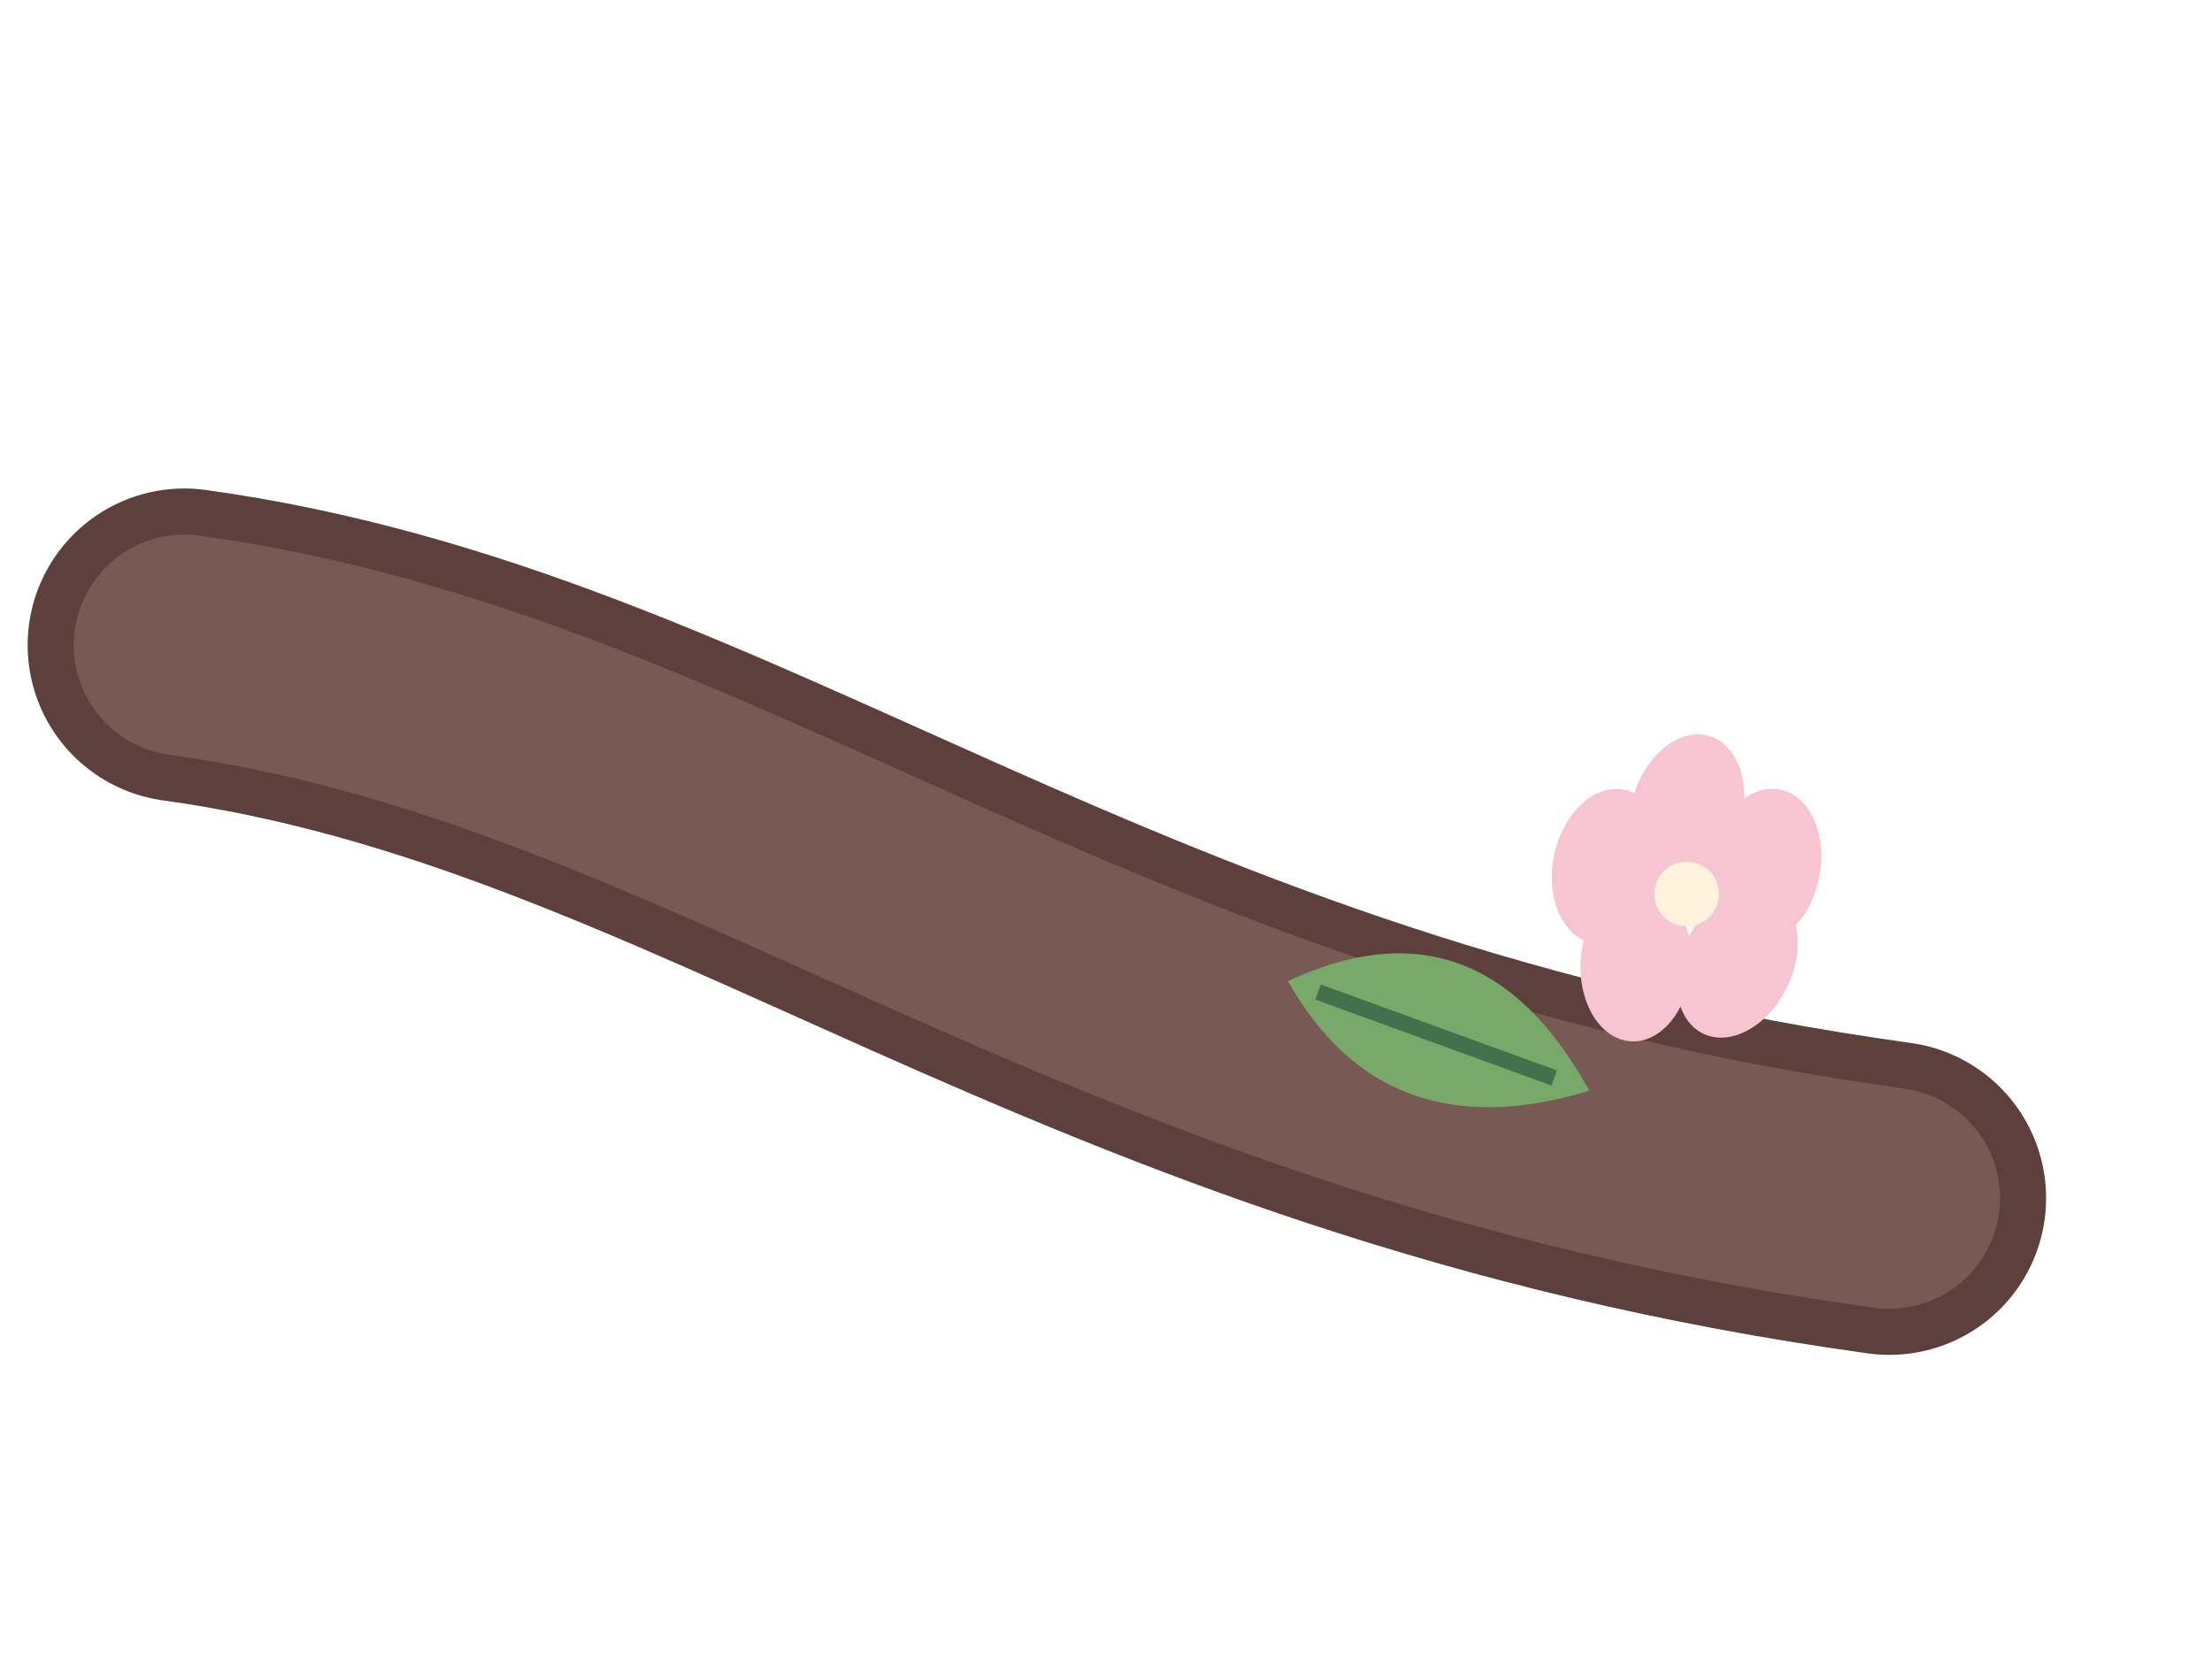
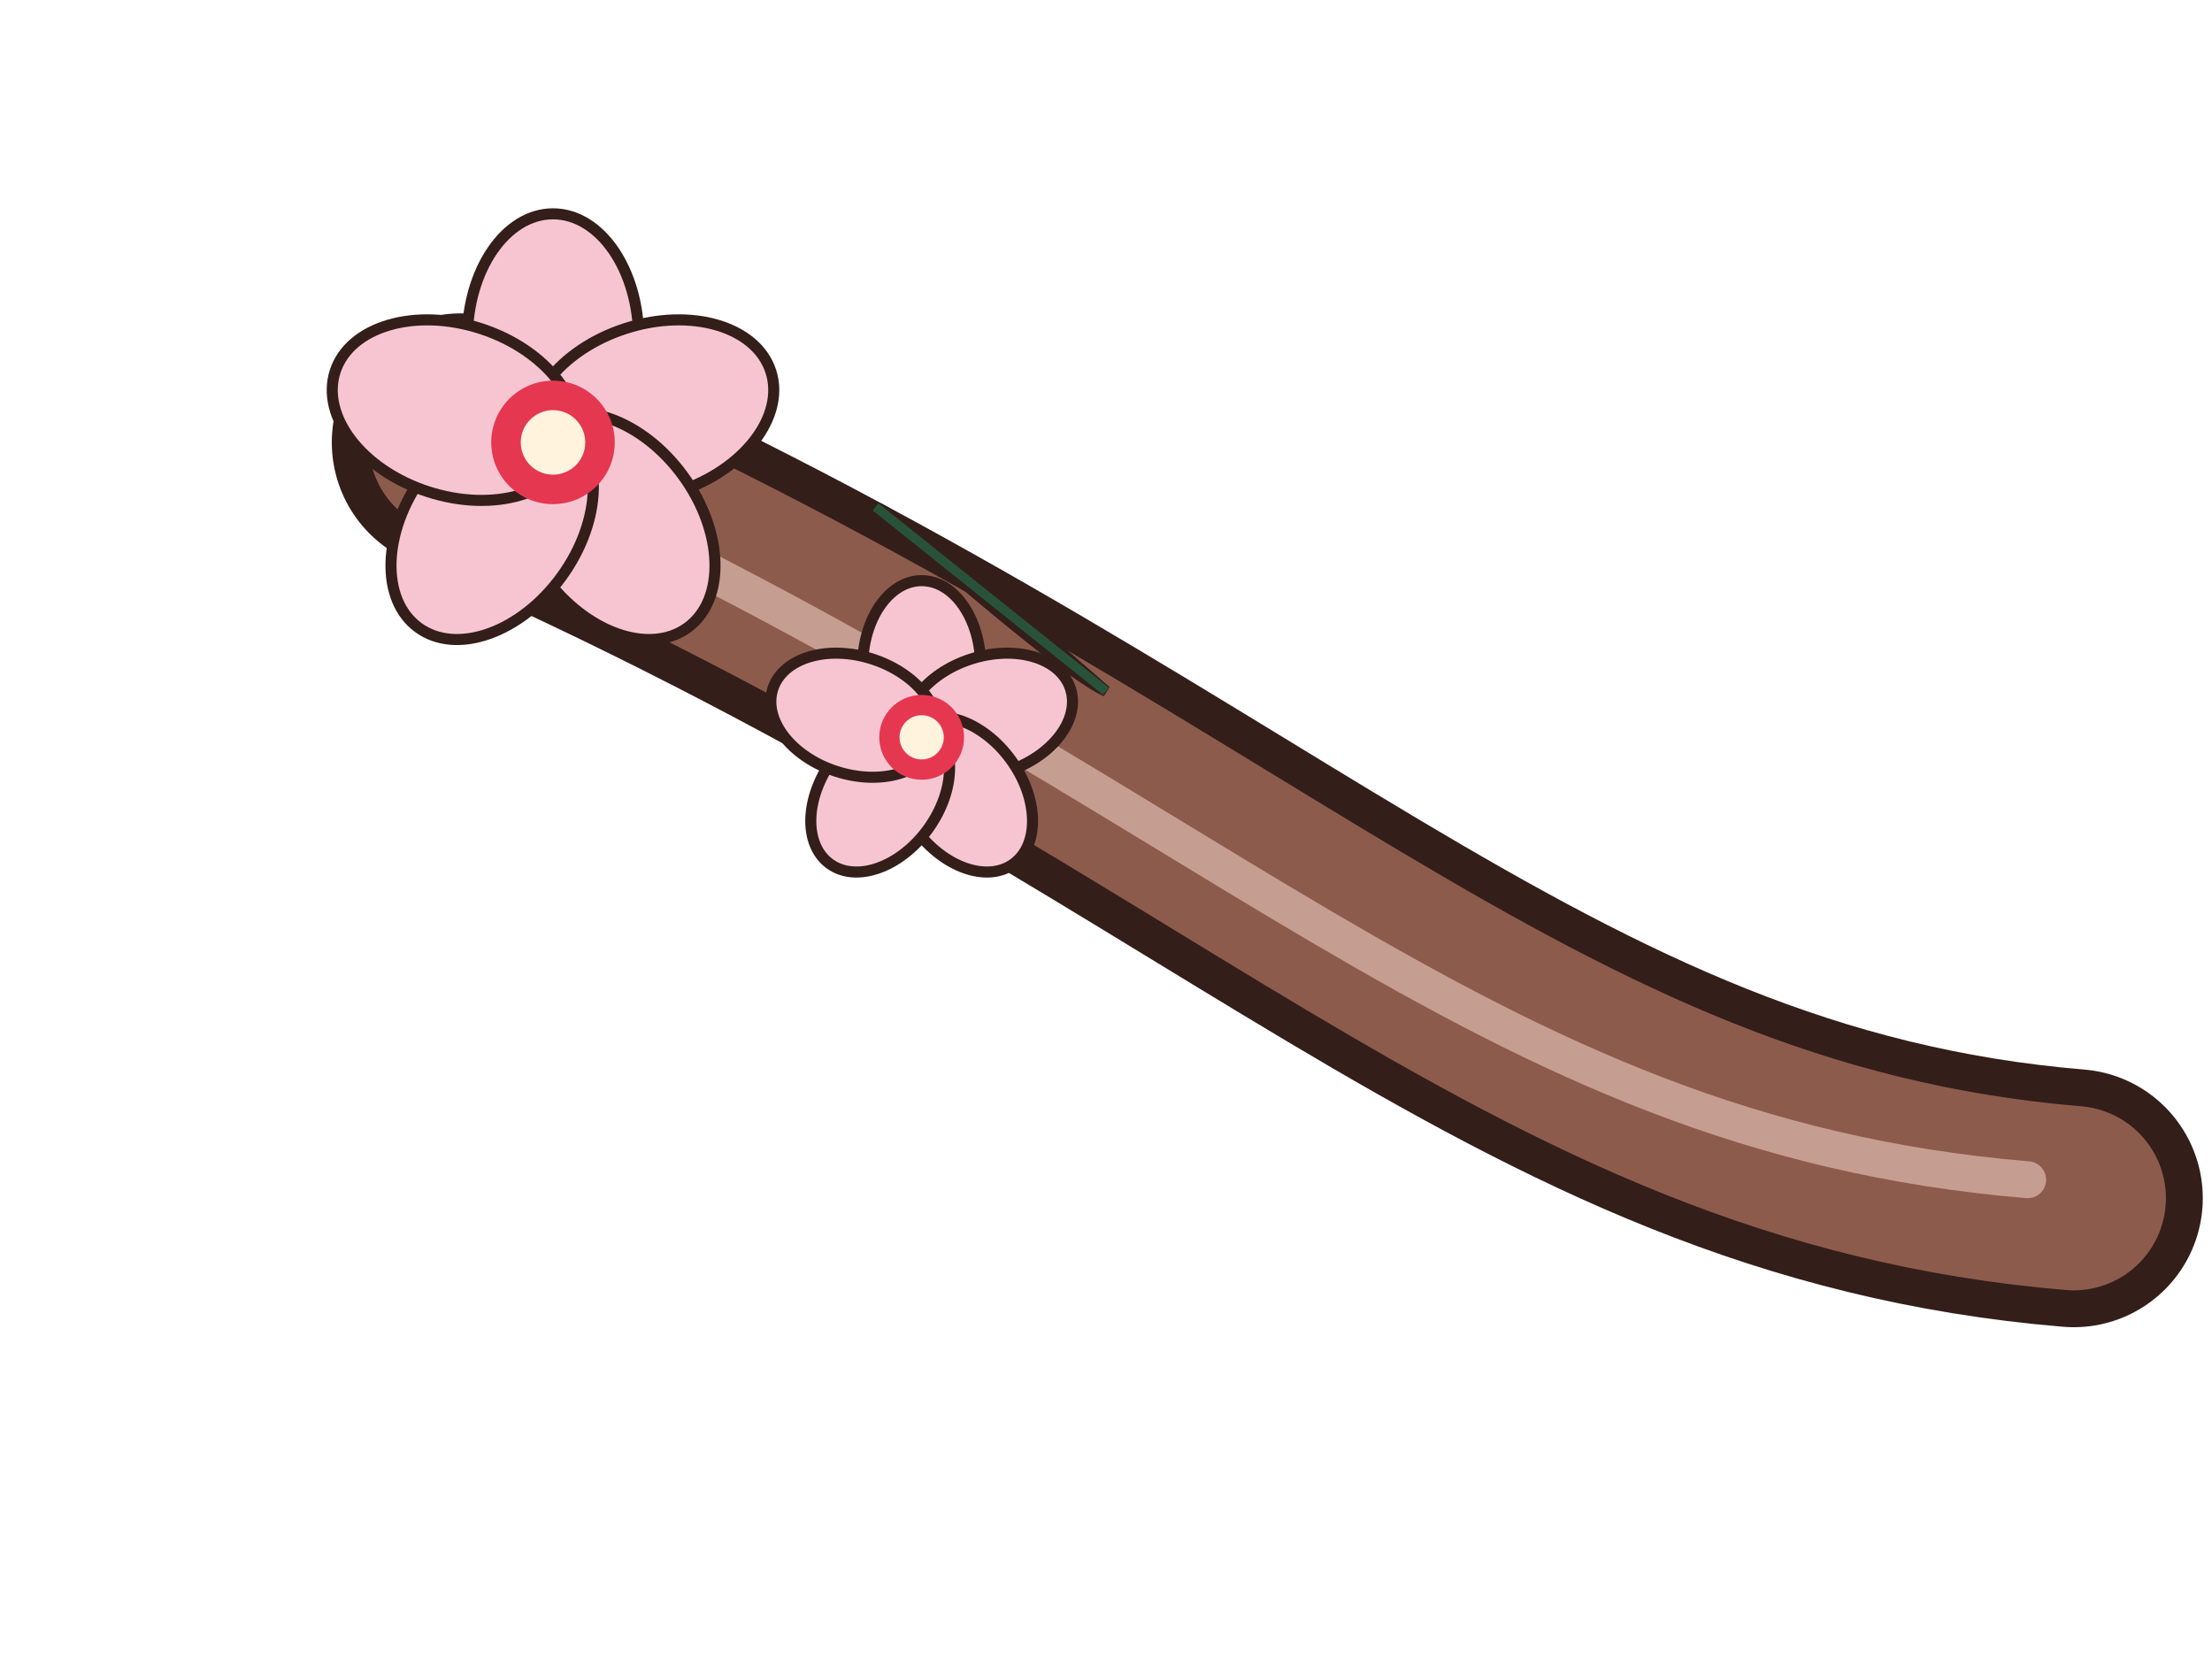
<svg xmlns="http://www.w3.org/2000/svg" width="240" height="180" viewBox="0 0 240 180">
-   <path d="M20 70 C78 78 118 118 205 130" stroke="#5D403B" stroke-width="34" fill="none" stroke-linecap="round" />
-   <path d="M20 70 C78 78 118 118 205 130" stroke="#7A5A54" stroke-width="24" fill="none" stroke-linecap="round" opacity=".95" />
-   <path d="M 138.76 112 Q 155 95.76 173.56 112 Q 155 125.92 138.76 112 Z" fill="#78A96B" transform="rotate(20 155 112)" />
-   <path d="M 142.24 112 L 169.5 112" stroke="#28533A" stroke-width="1.74" opacity=".65" transform="rotate(20 155 112)" />
-   <ellipse cx="183.0" cy="88.0" rx="6.0" ry="8.5" fill="#F7C5D2" opacity="1" transform="rotate(17 183.0 88.0)" />
-   <ellipse cx="191.5" cy="94.0" rx="6.0" ry="8.5" fill="#F7C5D2" opacity="1" transform="rotate(11 191.5 94.0)" />
-   <ellipse cx="188.5" cy="104.5" rx="6.0" ry="8.5" fill="#F7C5D2" opacity="1" transform="rotate(26 188.5 104.5)" />
-   <ellipse cx="177.5" cy="104.5" rx="6.0" ry="8.5" fill="#F7C5D2" opacity="1" transform="rotate(4 177.5 104.5)" />
-   <ellipse cx="174.5" cy="94.0" rx="6.0" ry="8.5" fill="#F7C5D2" opacity="1" transform="rotate(12 174.5 94.0)" />
-   <circle cx="183" cy="97" r="3.5" fill="#FFF3DE" opacity="1" />
+   <path d="M225 130 C165 125 135 85 50 48" stroke="#331E1A" stroke-width="28" fill="none" stroke-linecap="round" />
+   <path d="M225 130 C165 125 135 85 50 48" stroke="#8D5B4C" stroke-width="20" fill="none" stroke-linecap="round" />
+   <path d="M220 128 C160 123 132 86 52 50" stroke="#FFE0D6" stroke-width="4" opacity=".5" fill="none" stroke-linecap="round" />
+   <path d="M120 75 Q99.5 57 95 55 Q115.5 73 120 75 Z" fill="#4F8A5B" stroke="#331E1A" stroke-width="1.2" />
+   <line x1="120" y1="75" x2="95" y2="55" stroke="#28533A" stroke-width="1" />
+   <ellipse cx="60.0" cy="36.8" rx="9.3" ry="13.6" fill="#F7C5D2" stroke="#331E1A" stroke-width="1.2" transform="rotate(0 60.0 36.8)" />
+   <ellipse cx="70.7" cy="44.5" rx="9.3" ry="13.6" fill="#F7C5D2" stroke="#331E1A" stroke-width="1.2" transform="rotate(72 70.7 44.5)" />
+   <ellipse cx="66.6" cy="57.1" rx="9.3" ry="13.6" fill="#F7C5D2" stroke="#331E1A" stroke-width="1.2" transform="rotate(144 66.6 57.1)" />
+   <ellipse cx="53.4" cy="57.1" rx="9.3" ry="13.6" fill="#F7C5D2" stroke="#331E1A" stroke-width="1.2" transform="rotate(216 53.4 57.1)" />
+   <ellipse cx="49.3" cy="44.5" rx="9.3" ry="13.6" fill="#F7C5D2" stroke="#331E1A" stroke-width="1.2" transform="rotate(288 49.3 44.5)" />
+   <circle cx="60" cy="48" r="6.7" fill="#E63750" />
+   <circle cx="60" cy="48" r="3.5" fill="#FFF3DE" />
+   <ellipse cx="100.0" cy="72.3" rx="6.4" ry="9.3" fill="#F7C5D2" stroke="#331E1A" stroke-width="1.2" transform="rotate(0 100.0 72.3)" />
+   <ellipse cx="107.3" cy="77.6" rx="6.4" ry="9.3" fill="#F7C5D2" stroke="#331E1A" stroke-width="1.2" transform="rotate(72 107.3 77.6)" />
+   <ellipse cx="104.5" cy="86.2" rx="6.4" ry="9.3" fill="#F7C5D2" stroke="#331E1A" stroke-width="1.2" transform="rotate(144 104.5 86.2)" />
+   <ellipse cx="95.5" cy="86.2" rx="6.4" ry="9.3" fill="#F7C5D2" stroke="#331E1A" stroke-width="1.2" transform="rotate(216 95.5 86.2)" />
+   <ellipse cx="92.7" cy="77.6" rx="6.4" ry="9.3" fill="#F7C5D2" stroke="#331E1A" stroke-width="1.2" transform="rotate(288 92.7 77.6)" />
+   <circle cx="100" cy="80" r="4.6" fill="#E63750" />
+   <circle cx="100" cy="80" r="2.4" fill="#FFF3DE" />
</svg>
